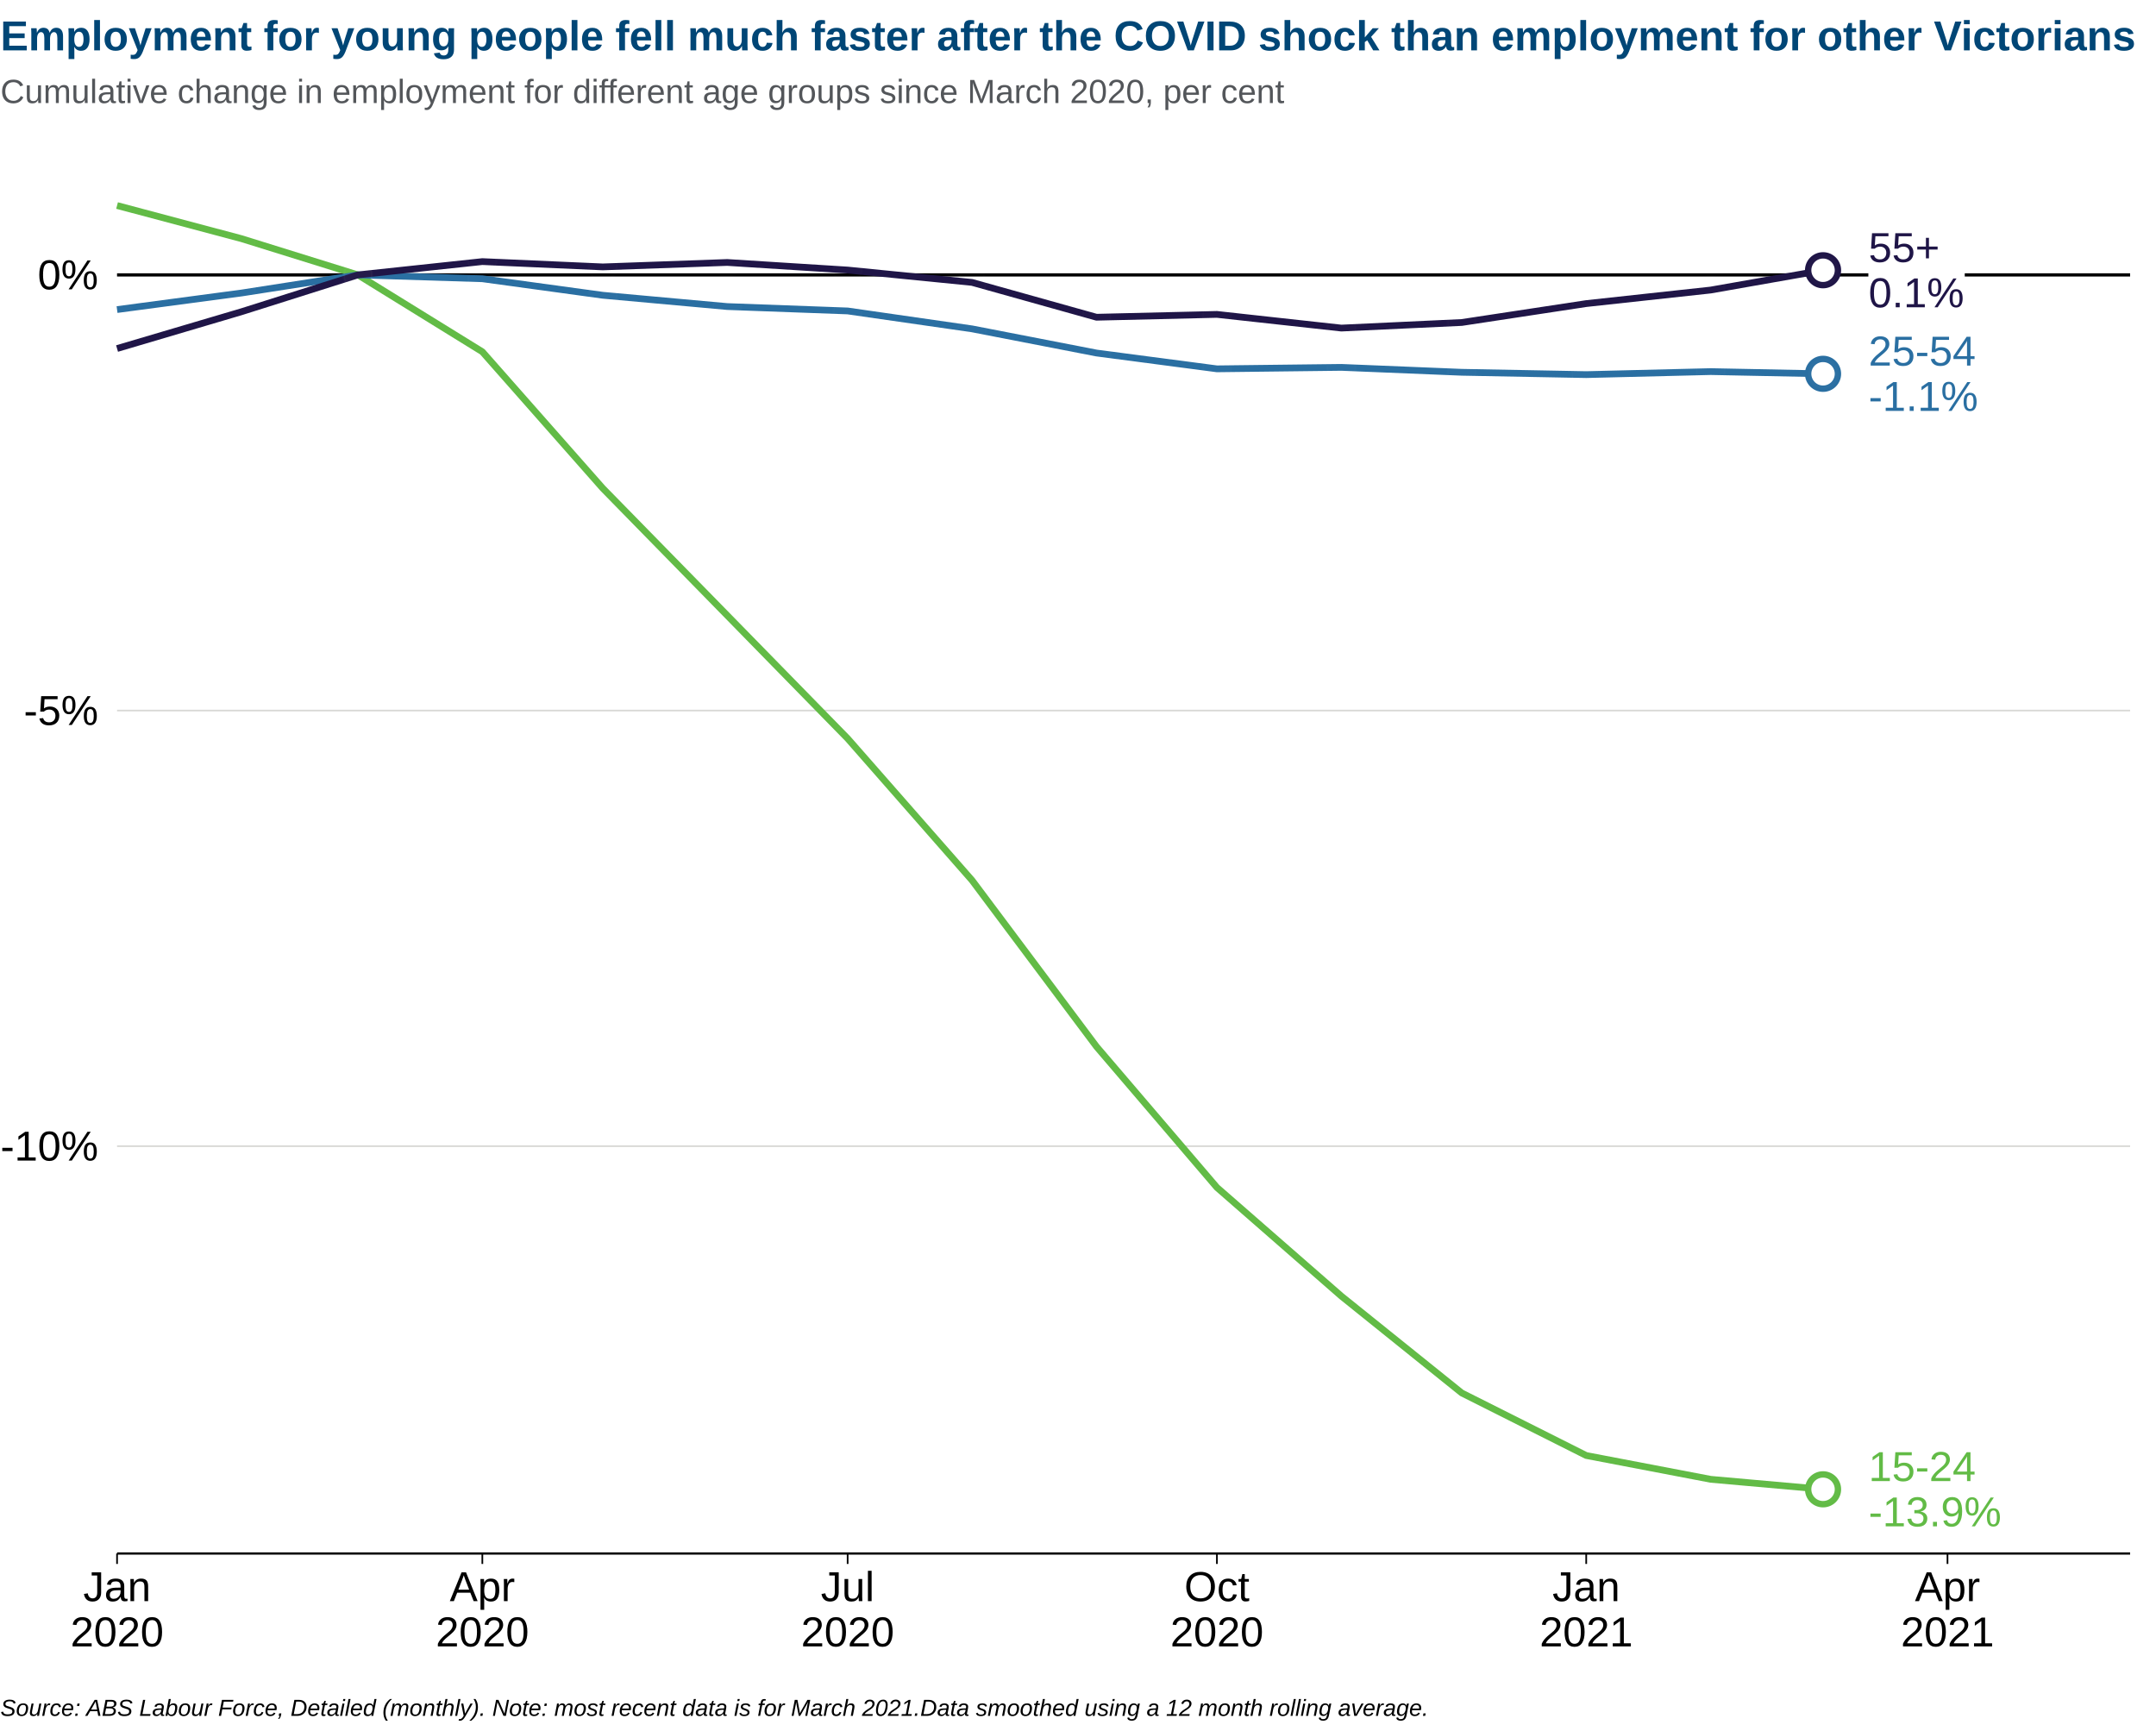
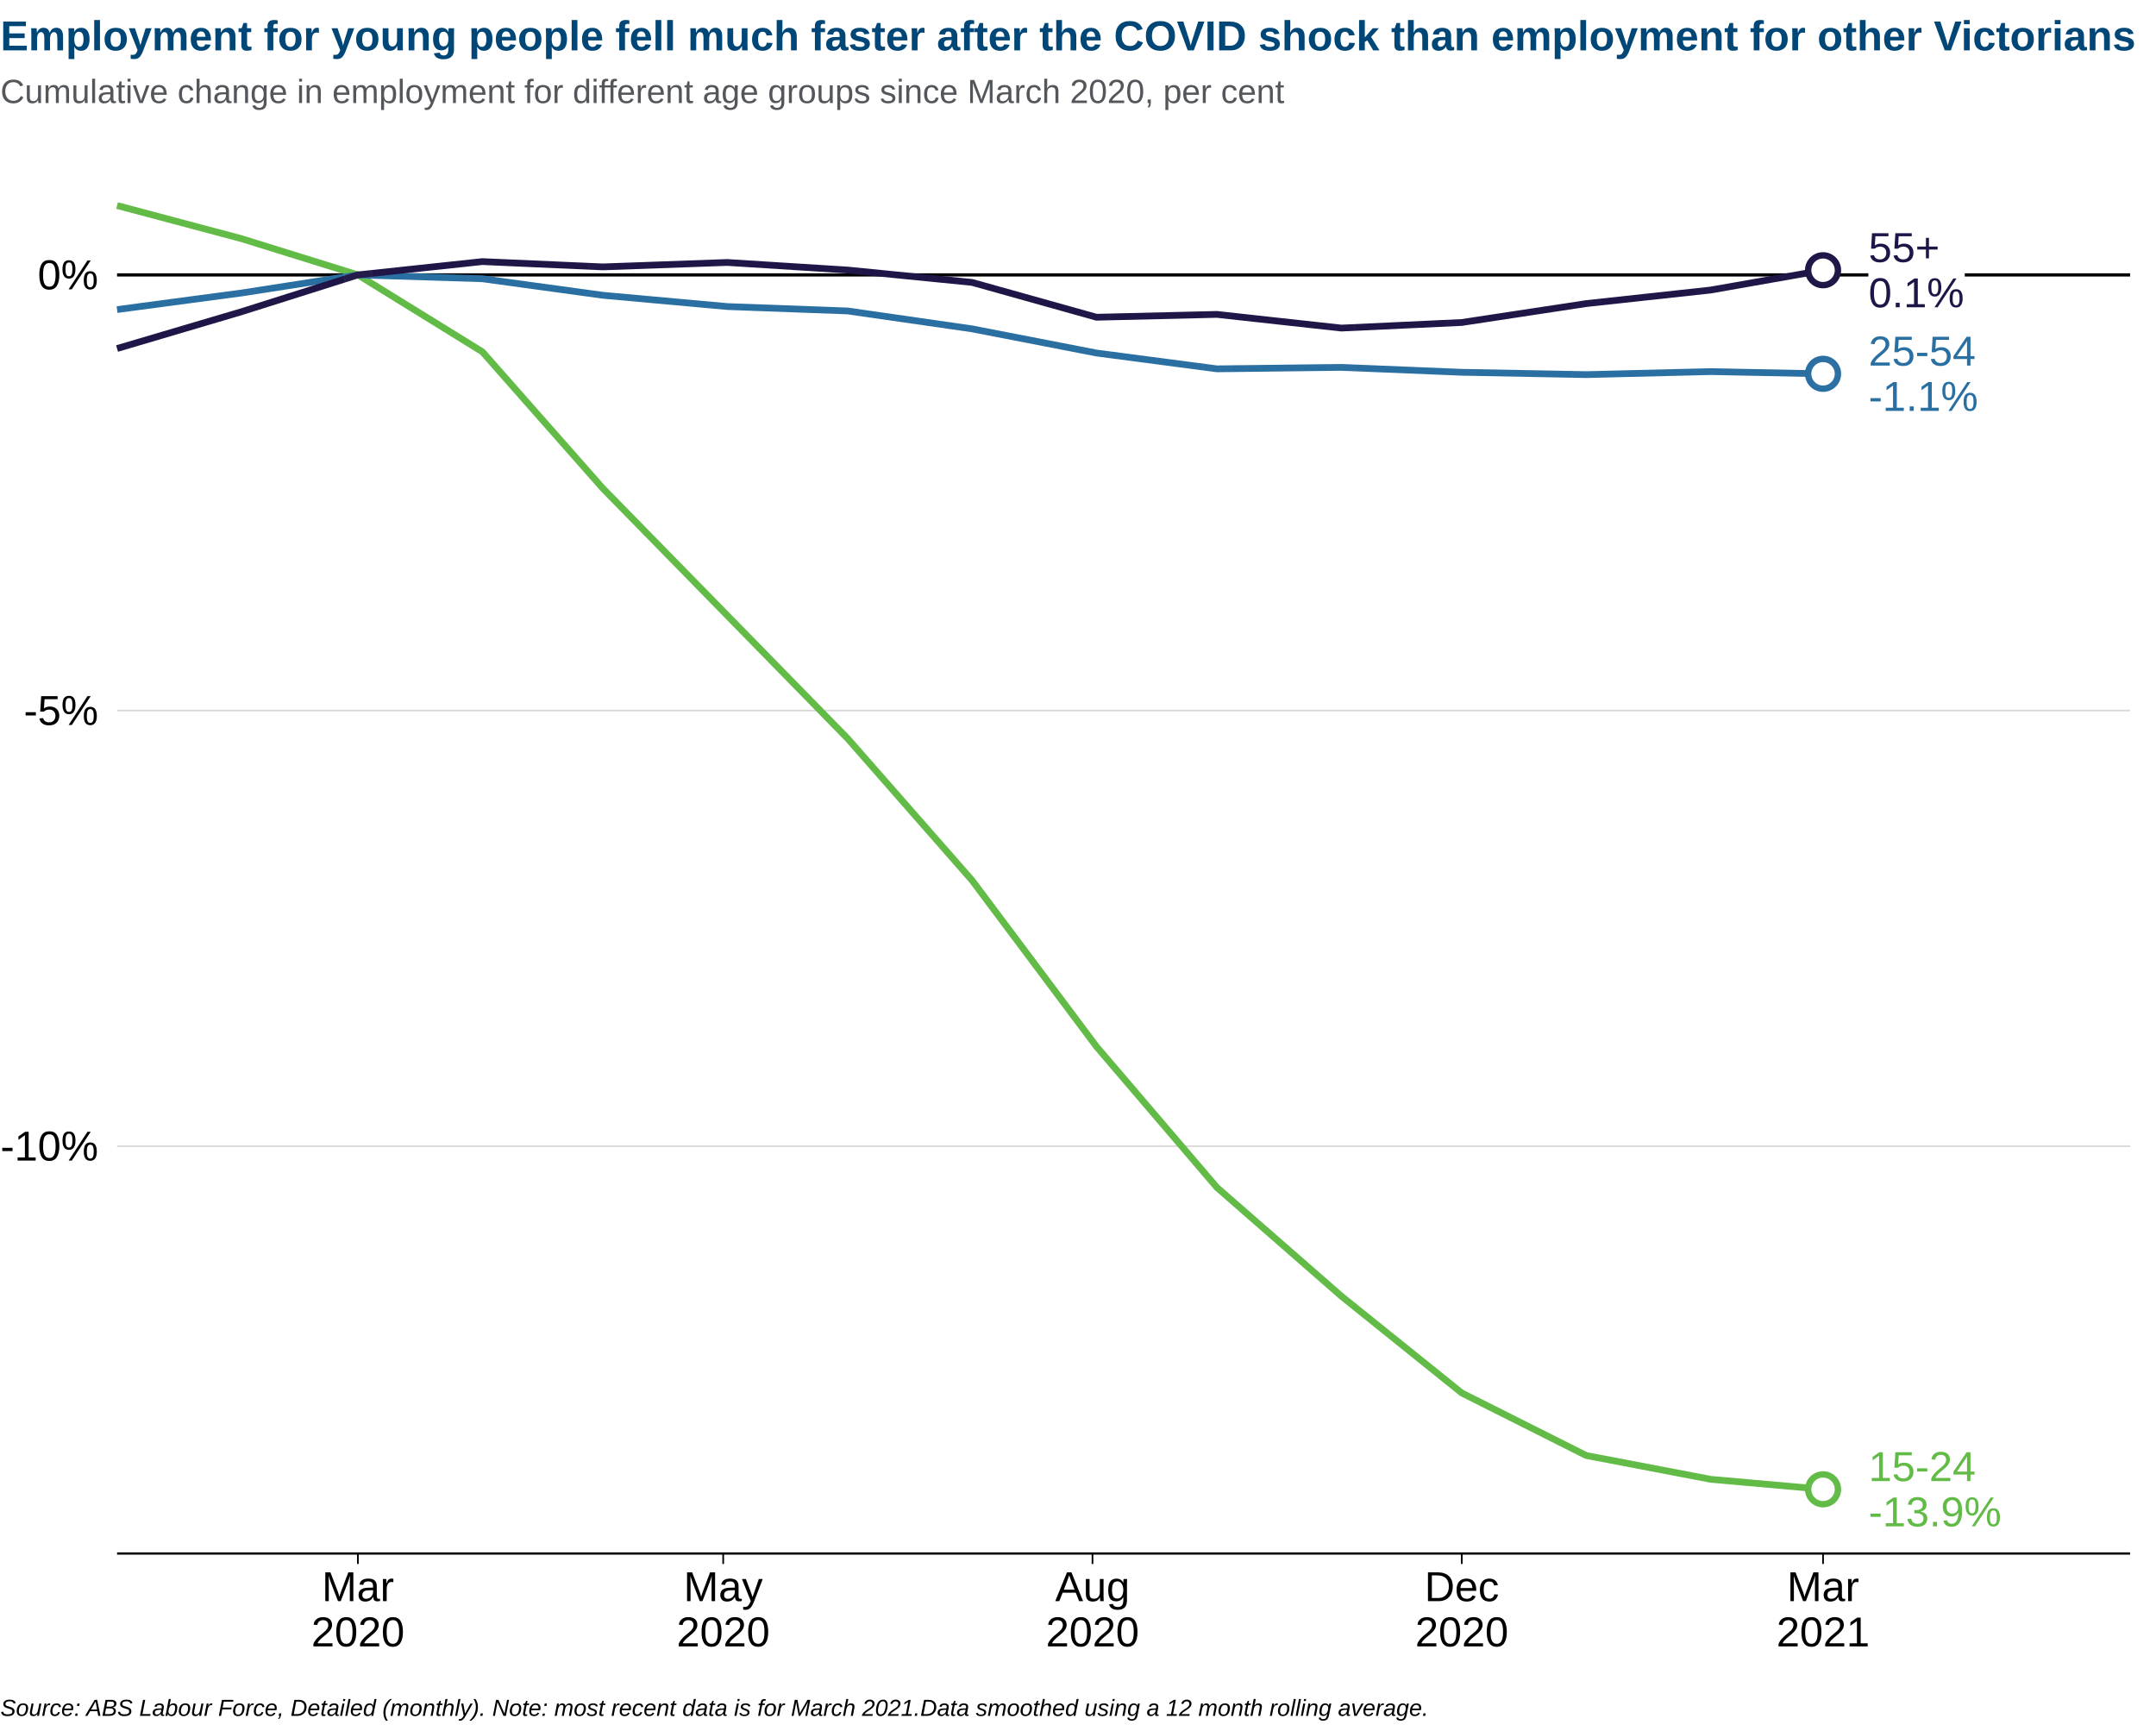
<svg xmlns="http://www.w3.org/2000/svg" viewBox="0 0 720.00 576.00">
  <defs>
    <style type="text/css">
    line, polyline, polygon, path, rect, circle {
      fill: none;
      stroke: #000000;
      stroke-linecap: round;
      stroke-linejoin: round;
      stroke-miterlimit: 10.00;
    }
  </style>
  </defs>
  <rect width="100%" height="100%" style="stroke: none; fill: #FFFFFF;" />
  <rect x="0.00" y="0.00" width="720.00" height="576.00" style="stroke-width: 0.75; stroke: none; fill: #FFFFFF;" />
  <rect x="39.09" y="47.20" width="672.27" height="471.54" style="stroke-width: 0.75; stroke: none; fill: #FFFFFF;" />
  <polyline points="39.09,382.72 711.36,382.72 " style="stroke-width: 0.56; stroke: #D9D9D6; stroke-linecap: butt;" />
  <polyline points="39.09,237.26 711.36,237.26 " style="stroke-width: 0.56; stroke: #D9D9D6; stroke-linecap: butt;" />
  <polyline points="39.09,91.79 711.36,91.79 " style="stroke-width: 0.56; stroke: #D9D9D6; stroke-linecap: butt;" />
  <line x1="39.09" y1="91.79" x2="711.36" y2="91.79" style="stroke-width: 1.07; stroke-linecap: butt;" />
  <polyline points="39.09,68.63 80.65,79.69 119.52,91.79 161.08,117.46 201.29,163.04 242.85,205.49 283.07,246.60 324.62,293.95 366.18,349.47 406.39,396.51 447.95,432.80 488.16,465.13 529.72,486.01 571.28,493.96 608.81,497.30 " style="stroke-width: 2.25; stroke: #62BB46; stroke-linecap: butt;" />
  <polyline points="39.09,103.37 80.65,97.84 119.52,91.79 161.08,93.08 201.29,98.59 242.85,102.36 283.07,103.83 324.62,109.81 366.18,117.88 406.39,123.16 447.95,122.67 488.16,124.31 529.72,125.09 571.28,124.08 608.81,124.82 " style="stroke-width: 2.25; stroke: #2A6FA2; stroke-linecap: butt;" />
  <polyline points="39.09,116.38 80.65,104.09 119.52,91.79 161.08,87.35 201.29,89.12 242.85,87.64 283.07,90.17 324.62,94.30 366.18,105.93 406.39,104.98 447.95,109.55 488.16,107.68 529.72,101.37 571.28,96.85 608.81,90.24 " style="stroke-width: 2.25; stroke: #1F1547; stroke-linecap: butt;" />
  <circle cx="608.81" cy="497.30" r="3.73pt" style="stroke-width: 2.13; stroke: #62BB46; fill: #FFFFFF;" />
  <circle cx="608.81" cy="124.82" r="3.73pt" style="stroke-width: 2.13; stroke: #2A6FA2; fill: #FFFFFF;" />
  <circle cx="608.81" cy="90.24" r="3.73pt" style="stroke-width: 2.13; stroke: #1F1547; fill: #FFFFFF;" />
  <polygon points="626.10,509.82 666.41,509.82 666.32,509.82 666.67,509.80 667.01,509.73 667.34,509.61 667.64,509.44 667.91,509.22 668.14,508.96 668.32,508.66 668.46,508.34 668.54,508.00 668.57,507.66 668.57,507.66 668.57,486.95 668.57,486.95 668.54,486.60 668.46,486.26 668.32,485.94 668.14,485.65 667.91,485.39 667.64,485.17 667.34,484.99 667.01,484.87 666.67,484.80 666.41,484.79 626.10,484.79 626.36,484.80 626.01,484.79 625.67,484.83 625.33,484.93 625.02,485.07 624.73,485.27 624.48,485.51 624.27,485.79 624.11,486.10 624.00,486.43 623.95,486.77 623.94,486.95 623.94,507.66 623.95,507.48 623.95,507.83 624.00,508.18 624.11,508.51 624.27,508.81 624.48,509.09 624.73,509.33 625.02,509.53 625.33,509.68 625.67,509.77 626.01,509.82 " style="stroke-width: nan; stroke: none; fill: #FFFFFF;" />
  <text x="624.01" y="494.55" style="font-size: 14.00px; fill: #62BB46; font-family: Liberation Sans;" textLength="35.78px" lengthAdjust="spacingAndGlyphs">15-24</text>
  <text x="624.01" y="509.67" style="font-size: 14.00px; fill: #62BB46; font-family: Liberation Sans;" textLength="44.34px" lengthAdjust="spacingAndGlyphs">-13.9%</text>
  <polygon points="626.10,137.34 658.63,137.34 658.54,137.34 658.89,137.33 659.23,137.26 659.56,137.13 659.86,136.96 660.13,136.74 660.36,136.48 660.54,136.18 660.68,135.86 660.76,135.53 660.79,135.18 660.79,135.18 660.79,114.47 660.79,114.47 660.76,114.12 660.68,113.78 660.54,113.46 660.36,113.17 660.13,112.91 659.86,112.69 659.56,112.52 659.23,112.39 658.89,112.32 658.63,112.31 626.10,112.31 626.36,112.32 626.01,112.31 625.67,112.35 625.33,112.45 625.02,112.60 624.73,112.79 624.48,113.04 624.27,113.31 624.11,113.62 624.00,113.95 623.95,114.29 623.94,114.47 623.94,135.18 623.95,135.01 623.95,135.35 624.00,135.70 624.11,136.03 624.27,136.34 624.48,136.61 624.73,136.85 625.02,137.05 625.33,137.20 625.67,137.30 626.01,137.34 " style="stroke-width: nan; stroke: none; fill: #FFFFFF;" />
  <text x="624.01" y="122.08" style="font-size: 14.00px; fill: #2A6FA2; font-family: Liberation Sans;" textLength="35.78px" lengthAdjust="spacingAndGlyphs">25-54</text>
  <text x="624.01" y="137.20" style="font-size: 14.00px; fill: #2A6FA2; font-family: Liberation Sans;" textLength="36.56px" lengthAdjust="spacingAndGlyphs">-1.1%</text>
  <polygon points="626.10,102.75 653.97,102.75 653.89,102.75 654.23,102.74 654.57,102.67 654.90,102.54 655.20,102.37 655.47,102.15 655.70,101.89 655.89,101.60 656.02,101.28 656.11,100.94 656.13,100.59 656.13,100.59 656.13,79.88 656.13,79.88 656.11,79.53 656.02,79.19 655.89,78.88 655.70,78.58 655.47,78.32 655.20,78.10 654.90,77.93 654.57,77.80 654.23,77.73 653.97,77.72 626.10,77.72 626.36,77.73 626.01,77.72 625.67,77.76 625.33,77.86 625.02,78.01 624.73,78.21 624.48,78.45 624.27,78.72 624.11,79.03 624.00,79.36 623.95,79.71 623.94,79.88 623.94,100.59 623.95,100.42 623.95,100.77 624.00,101.11 624.11,101.44 624.27,101.75 624.48,102.02 624.73,102.27 625.02,102.46 625.33,102.61 625.67,102.71 626.01,102.75 " style="stroke-width: nan; stroke: none; fill: #FFFFFF;" />
  <text x="624.01" y="87.49" style="font-size: 14.00px; fill: #1F1547; font-family: Liberation Sans;" textLength="23.73px" lengthAdjust="spacingAndGlyphs">55+</text>
  <text x="624.01" y="102.61" style="font-size: 14.00px; fill: #1F1547; font-family: Liberation Sans;" textLength="31.91px" lengthAdjust="spacingAndGlyphs">0.1%</text>
  <circle cx="39.09" cy="68.63" r="3.56pt" style="stroke-width: 0.71; stroke: #FFFFFF; stroke-opacity: 0.01; fill: #FFFFFF; fill-opacity: 0.01;" />
  <circle cx="80.65" cy="79.69" r="3.56pt" style="stroke-width: 0.71; stroke: #FFFFFF; stroke-opacity: 0.01; fill: #FFFFFF; fill-opacity: 0.01;" />
  <circle cx="119.52" cy="91.79" r="3.56pt" style="stroke-width: 0.71; stroke: #FFFFFF; stroke-opacity: 0.01; fill: #FFFFFF; fill-opacity: 0.01;" />
  <circle cx="161.08" cy="117.46" r="3.56pt" style="stroke-width: 0.71; stroke: #FFFFFF; stroke-opacity: 0.01; fill: #FFFFFF; fill-opacity: 0.01;" />
  <circle cx="201.29" cy="163.04" r="3.56pt" style="stroke-width: 0.71; stroke: #FFFFFF; stroke-opacity: 0.01; fill: #FFFFFF; fill-opacity: 0.01;" />
  <circle cx="242.85" cy="205.49" r="3.56pt" style="stroke-width: 0.71; stroke: #FFFFFF; stroke-opacity: 0.01; fill: #FFFFFF; fill-opacity: 0.01;" />
  <circle cx="283.07" cy="246.60" r="3.56pt" style="stroke-width: 0.71; stroke: #FFFFFF; stroke-opacity: 0.01; fill: #FFFFFF; fill-opacity: 0.01;" />
  <circle cx="324.62" cy="293.95" r="3.56pt" style="stroke-width: 0.71; stroke: #FFFFFF; stroke-opacity: 0.01; fill: #FFFFFF; fill-opacity: 0.01;" />
  <circle cx="366.18" cy="349.47" r="3.56pt" style="stroke-width: 0.71; stroke: #FFFFFF; stroke-opacity: 0.01; fill: #FFFFFF; fill-opacity: 0.01;" />
  <circle cx="406.39" cy="396.51" r="3.56pt" style="stroke-width: 0.71; stroke: #FFFFFF; stroke-opacity: 0.01; fill: #FFFFFF; fill-opacity: 0.01;" />
  <circle cx="447.95" cy="432.80" r="3.56pt" style="stroke-width: 0.71; stroke: #FFFFFF; stroke-opacity: 0.01; fill: #FFFFFF; fill-opacity: 0.01;" />
  <circle cx="488.16" cy="465.13" r="3.56pt" style="stroke-width: 0.71; stroke: #FFFFFF; stroke-opacity: 0.01; fill: #FFFFFF; fill-opacity: 0.01;" />
  <circle cx="529.72" cy="486.01" r="3.56pt" style="stroke-width: 0.71; stroke: #FFFFFF; stroke-opacity: 0.01; fill: #FFFFFF; fill-opacity: 0.01;" />
  <circle cx="571.28" cy="493.96" r="3.56pt" style="stroke-width: 0.71; stroke: #FFFFFF; stroke-opacity: 0.01; fill: #FFFFFF; fill-opacity: 0.01;" />
  <circle cx="608.81" cy="497.30" r="3.56pt" style="stroke-width: 0.71; stroke: #FFFFFF; stroke-opacity: 0.01; fill: #FFFFFF; fill-opacity: 0.01;" />
  <circle cx="39.09" cy="103.37" r="3.56pt" style="stroke-width: 0.71; stroke: #FFFFFF; stroke-opacity: 0.01; fill: #FFFFFF; fill-opacity: 0.01;" />
  <circle cx="80.65" cy="97.84" r="3.56pt" style="stroke-width: 0.71; stroke: #FFFFFF; stroke-opacity: 0.01; fill: #FFFFFF; fill-opacity: 0.01;" />
  <circle cx="119.52" cy="91.79" r="3.56pt" style="stroke-width: 0.71; stroke: #FFFFFF; stroke-opacity: 0.01; fill: #FFFFFF; fill-opacity: 0.01;" />
  <circle cx="161.08" cy="93.08" r="3.56pt" style="stroke-width: 0.71; stroke: #FFFFFF; stroke-opacity: 0.01; fill: #FFFFFF; fill-opacity: 0.01;" />
  <circle cx="201.29" cy="98.59" r="3.56pt" style="stroke-width: 0.71; stroke: #FFFFFF; stroke-opacity: 0.01; fill: #FFFFFF; fill-opacity: 0.01;" />
  <circle cx="242.85" cy="102.36" r="3.56pt" style="stroke-width: 0.71; stroke: #FFFFFF; stroke-opacity: 0.01; fill: #FFFFFF; fill-opacity: 0.01;" />
  <circle cx="283.07" cy="103.83" r="3.56pt" style="stroke-width: 0.71; stroke: #FFFFFF; stroke-opacity: 0.01; fill: #FFFFFF; fill-opacity: 0.01;" />
  <circle cx="324.62" cy="109.81" r="3.56pt" style="stroke-width: 0.71; stroke: #FFFFFF; stroke-opacity: 0.01; fill: #FFFFFF; fill-opacity: 0.01;" />
  <circle cx="366.18" cy="117.88" r="3.56pt" style="stroke-width: 0.71; stroke: #FFFFFF; stroke-opacity: 0.01; fill: #FFFFFF; fill-opacity: 0.01;" />
  <circle cx="406.39" cy="123.16" r="3.56pt" style="stroke-width: 0.71; stroke: #FFFFFF; stroke-opacity: 0.01; fill: #FFFFFF; fill-opacity: 0.01;" />
  <circle cx="447.95" cy="122.67" r="3.56pt" style="stroke-width: 0.71; stroke: #FFFFFF; stroke-opacity: 0.01; fill: #FFFFFF; fill-opacity: 0.01;" />
  <circle cx="488.16" cy="124.31" r="3.56pt" style="stroke-width: 0.71; stroke: #FFFFFF; stroke-opacity: 0.01; fill: #FFFFFF; fill-opacity: 0.01;" />
  <circle cx="529.72" cy="125.09" r="3.56pt" style="stroke-width: 0.71; stroke: #FFFFFF; stroke-opacity: 0.01; fill: #FFFFFF; fill-opacity: 0.01;" />
  <circle cx="571.28" cy="124.08" r="3.56pt" style="stroke-width: 0.71; stroke: #FFFFFF; stroke-opacity: 0.01; fill: #FFFFFF; fill-opacity: 0.01;" />
  <circle cx="608.81" cy="124.82" r="3.56pt" style="stroke-width: 0.71; stroke: #FFFFFF; stroke-opacity: 0.01; fill: #FFFFFF; fill-opacity: 0.01;" />
  <circle cx="39.09" cy="116.38" r="3.56pt" style="stroke-width: 0.71; stroke: #FFFFFF; stroke-opacity: 0.01; fill: #FFFFFF; fill-opacity: 0.01;" />
  <circle cx="80.65" cy="104.09" r="3.56pt" style="stroke-width: 0.71; stroke: #FFFFFF; stroke-opacity: 0.01; fill: #FFFFFF; fill-opacity: 0.01;" />
  <circle cx="119.52" cy="91.79" r="3.56pt" style="stroke-width: 0.71; stroke: #FFFFFF; stroke-opacity: 0.01; fill: #FFFFFF; fill-opacity: 0.01;" />
  <circle cx="161.08" cy="87.35" r="3.56pt" style="stroke-width: 0.71; stroke: #FFFFFF; stroke-opacity: 0.01; fill: #FFFFFF; fill-opacity: 0.01;" />
  <circle cx="201.29" cy="89.12" r="3.56pt" style="stroke-width: 0.71; stroke: #FFFFFF; stroke-opacity: 0.01; fill: #FFFFFF; fill-opacity: 0.01;" />
  <circle cx="242.85" cy="87.64" r="3.56pt" style="stroke-width: 0.71; stroke: #FFFFFF; stroke-opacity: 0.01; fill: #FFFFFF; fill-opacity: 0.01;" />
  <circle cx="283.07" cy="90.17" r="3.56pt" style="stroke-width: 0.71; stroke: #FFFFFF; stroke-opacity: 0.01; fill: #FFFFFF; fill-opacity: 0.01;" />
  <circle cx="324.62" cy="94.30" r="3.56pt" style="stroke-width: 0.71; stroke: #FFFFFF; stroke-opacity: 0.01; fill: #FFFFFF; fill-opacity: 0.01;" />
  <circle cx="366.18" cy="105.93" r="3.56pt" style="stroke-width: 0.71; stroke: #FFFFFF; stroke-opacity: 0.01; fill: #FFFFFF; fill-opacity: 0.01;" />
  <circle cx="406.39" cy="104.98" r="3.56pt" style="stroke-width: 0.71; stroke: #FFFFFF; stroke-opacity: 0.01; fill: #FFFFFF; fill-opacity: 0.01;" />
  <circle cx="447.95" cy="109.55" r="3.56pt" style="stroke-width: 0.71; stroke: #FFFFFF; stroke-opacity: 0.01; fill: #FFFFFF; fill-opacity: 0.01;" />
  <circle cx="488.16" cy="107.68" r="3.56pt" style="stroke-width: 0.71; stroke: #FFFFFF; stroke-opacity: 0.01; fill: #FFFFFF; fill-opacity: 0.01;" />
  <circle cx="529.72" cy="101.37" r="3.56pt" style="stroke-width: 0.71; stroke: #FFFFFF; stroke-opacity: 0.01; fill: #FFFFFF; fill-opacity: 0.01;" />
  <circle cx="571.28" cy="96.85" r="3.56pt" style="stroke-width: 0.71; stroke: #FFFFFF; stroke-opacity: 0.01; fill: #FFFFFF; fill-opacity: 0.01;" />
  <circle cx="608.81" cy="90.24" r="3.56pt" style="stroke-width: 0.71; stroke: #FFFFFF; stroke-opacity: 0.01; fill: #FFFFFF; fill-opacity: 0.01;" />
  <text x="0.14" y="387.53" style="font-size: 14.00px; font-family: Liberation Sans;" textLength="32.67px" lengthAdjust="spacingAndGlyphs">-10%</text>
  <text x="7.93" y="242.07" style="font-size: 14.00px; font-family: Liberation Sans;" textLength="24.89px" lengthAdjust="spacingAndGlyphs">-5%</text>
  <text x="12.58" y="96.61" style="font-size: 14.00px; font-family: Liberation Sans;" textLength="20.23px" lengthAdjust="spacingAndGlyphs">0%</text>
  <polyline points="39.09,518.74 711.36,518.74 " style="stroke-width: 0.75; stroke-linecap: butt;" />
-   <polyline points="39.09,522.22 39.09,518.74 " style="stroke-width: 0.56; stroke-linecap: butt;" />
-   <polyline points="161.08,522.22 161.08,518.74 " style="stroke-width: 0.56; stroke-linecap: butt;" />
-   <polyline points="283.07,522.22 283.07,518.74 " style="stroke-width: 0.56; stroke-linecap: butt;" />
-   <polyline points="406.39,522.22 406.39,518.74 " style="stroke-width: 0.56; stroke-linecap: butt;" />
-   <polyline points="529.72,522.22 529.72,518.74 " style="stroke-width: 0.56; stroke-linecap: butt;" />
-   <polyline points="650.37,522.22 650.37,518.74 " style="stroke-width: 0.56; stroke-linecap: butt;" />
-   <text x="27.81" y="534.64" style="font-size: 14.00px; font-family: Liberation Sans;" textLength="22.56px" lengthAdjust="spacingAndGlyphs">Jan</text>
-   <text x="23.53" y="549.76" style="font-size: 14.00px; font-family: Liberation Sans;" textLength="31.12px" lengthAdjust="spacingAndGlyphs">2020</text>
-   <text x="150.19" y="534.64" style="font-size: 14.00px; font-family: Liberation Sans;" textLength="21.78px" lengthAdjust="spacingAndGlyphs">Apr</text>
-   <text x="145.52" y="549.76" style="font-size: 14.00px; font-family: Liberation Sans;" textLength="31.12px" lengthAdjust="spacingAndGlyphs">2020</text>
-   <text x="274.12" y="534.64" style="font-size: 14.00px; font-family: Liberation Sans;" textLength="17.89px" lengthAdjust="spacingAndGlyphs">Jul</text>
-   <text x="267.50" y="549.76" style="font-size: 14.00px; font-family: Liberation Sans;" textLength="31.12px" lengthAdjust="spacingAndGlyphs">2020</text>
-   <text x="395.50" y="534.64" style="font-size: 14.00px; font-family: Liberation Sans;" textLength="21.78px" lengthAdjust="spacingAndGlyphs">Oct</text>
-   <text x="390.83" y="549.76" style="font-size: 14.00px; font-family: Liberation Sans;" textLength="31.12px" lengthAdjust="spacingAndGlyphs">2020</text>
-   <text x="518.44" y="534.64" style="font-size: 14.00px; font-family: Liberation Sans;" textLength="22.56px" lengthAdjust="spacingAndGlyphs">Jan</text>
-   <text x="514.16" y="549.76" style="font-size: 14.00px; font-family: Liberation Sans;" textLength="31.12px" lengthAdjust="spacingAndGlyphs">2021</text>
-   <text x="639.48" y="534.64" style="font-size: 14.00px; font-family: Liberation Sans;" textLength="21.78px" lengthAdjust="spacingAndGlyphs">Apr</text>
-   <text x="634.80" y="549.76" style="font-size: 14.00px; font-family: Liberation Sans;" textLength="31.12px" lengthAdjust="spacingAndGlyphs">2021</text>
+   <polyline points="119.52,522.22 119.52,518.74 " style="stroke-width: 0.56; stroke-linecap: butt;" />
+   <polyline points="241.51,522.22 241.51,518.74 " style="stroke-width: 0.56; stroke-linecap: butt;" />
+   <polyline points="364.84,522.22 364.84,518.74 " style="stroke-width: 0.56; stroke-linecap: butt;" />
+   <polyline points="488.16,522.22 488.16,518.74 " style="stroke-width: 0.56; stroke-linecap: butt;" />
+   <polyline points="608.81,522.22 608.81,518.74 " style="stroke-width: 0.56; stroke-linecap: butt;" />
+   <text x="107.48" y="534.64" style="font-size: 14.00px; font-family: Liberation Sans;" textLength="24.09px" lengthAdjust="spacingAndGlyphs">Mar</text>
+   <text x="103.96" y="549.76" style="font-size: 14.00px; font-family: Liberation Sans;" textLength="31.12px" lengthAdjust="spacingAndGlyphs">2020</text>
+   <text x="228.29" y="534.64" style="font-size: 14.00px; font-family: Liberation Sans;" textLength="26.44px" lengthAdjust="spacingAndGlyphs">May</text>
+   <text x="225.95" y="549.76" style="font-size: 14.00px; font-family: Liberation Sans;" textLength="31.12px" lengthAdjust="spacingAndGlyphs">2020</text>
+   <text x="352.38" y="534.64" style="font-size: 14.00px; font-family: Liberation Sans;" textLength="24.91px" lengthAdjust="spacingAndGlyphs">Aug</text>
+   <text x="349.27" y="549.76" style="font-size: 14.00px; font-family: Liberation Sans;" textLength="31.12px" lengthAdjust="spacingAndGlyphs">2020</text>
+   <text x="475.72" y="534.64" style="font-size: 14.00px; font-family: Liberation Sans;" textLength="24.89px" lengthAdjust="spacingAndGlyphs">Dec</text>
+   <text x="472.60" y="549.76" style="font-size: 14.00px; font-family: Liberation Sans;" textLength="31.12px" lengthAdjust="spacingAndGlyphs">2020</text>
+   <text x="596.76" y="534.64" style="font-size: 14.00px; font-family: Liberation Sans;" textLength="24.09px" lengthAdjust="spacingAndGlyphs">Mar</text>
+   <text x="593.25" y="549.76" style="font-size: 14.00px; font-family: Liberation Sans;" textLength="31.12px" lengthAdjust="spacingAndGlyphs">2021</text>
  <text x="0.14" y="34.41" style="font-size: 11.20px; fill: #53565A; font-family: Liberation Sans;" textLength="428.09px" lengthAdjust="spacingAndGlyphs">Cumulative change in employment for different age groups since March 2020, per cent</text>
  <text x="0.14" y="16.82" style="font-size: 14.00px; font-weight: bold; fill: #004676; font-family: Liberation Sans;" textLength="712.86px" lengthAdjust="spacingAndGlyphs">Employment for young people fell much faster after the COVID shock than employment for other Victorians</text>
  <text x="0.14" y="572.95" style="font-size: 7.77px; font-style: italic; font-family: Liberation Sans;" textLength="476.36px" lengthAdjust="spacingAndGlyphs">Source: ABS Labour Force, Detailed (monthly). Note: most recent data is for March 2021.Data smoothed using a 12 month rolling average.</text>
</svg>
